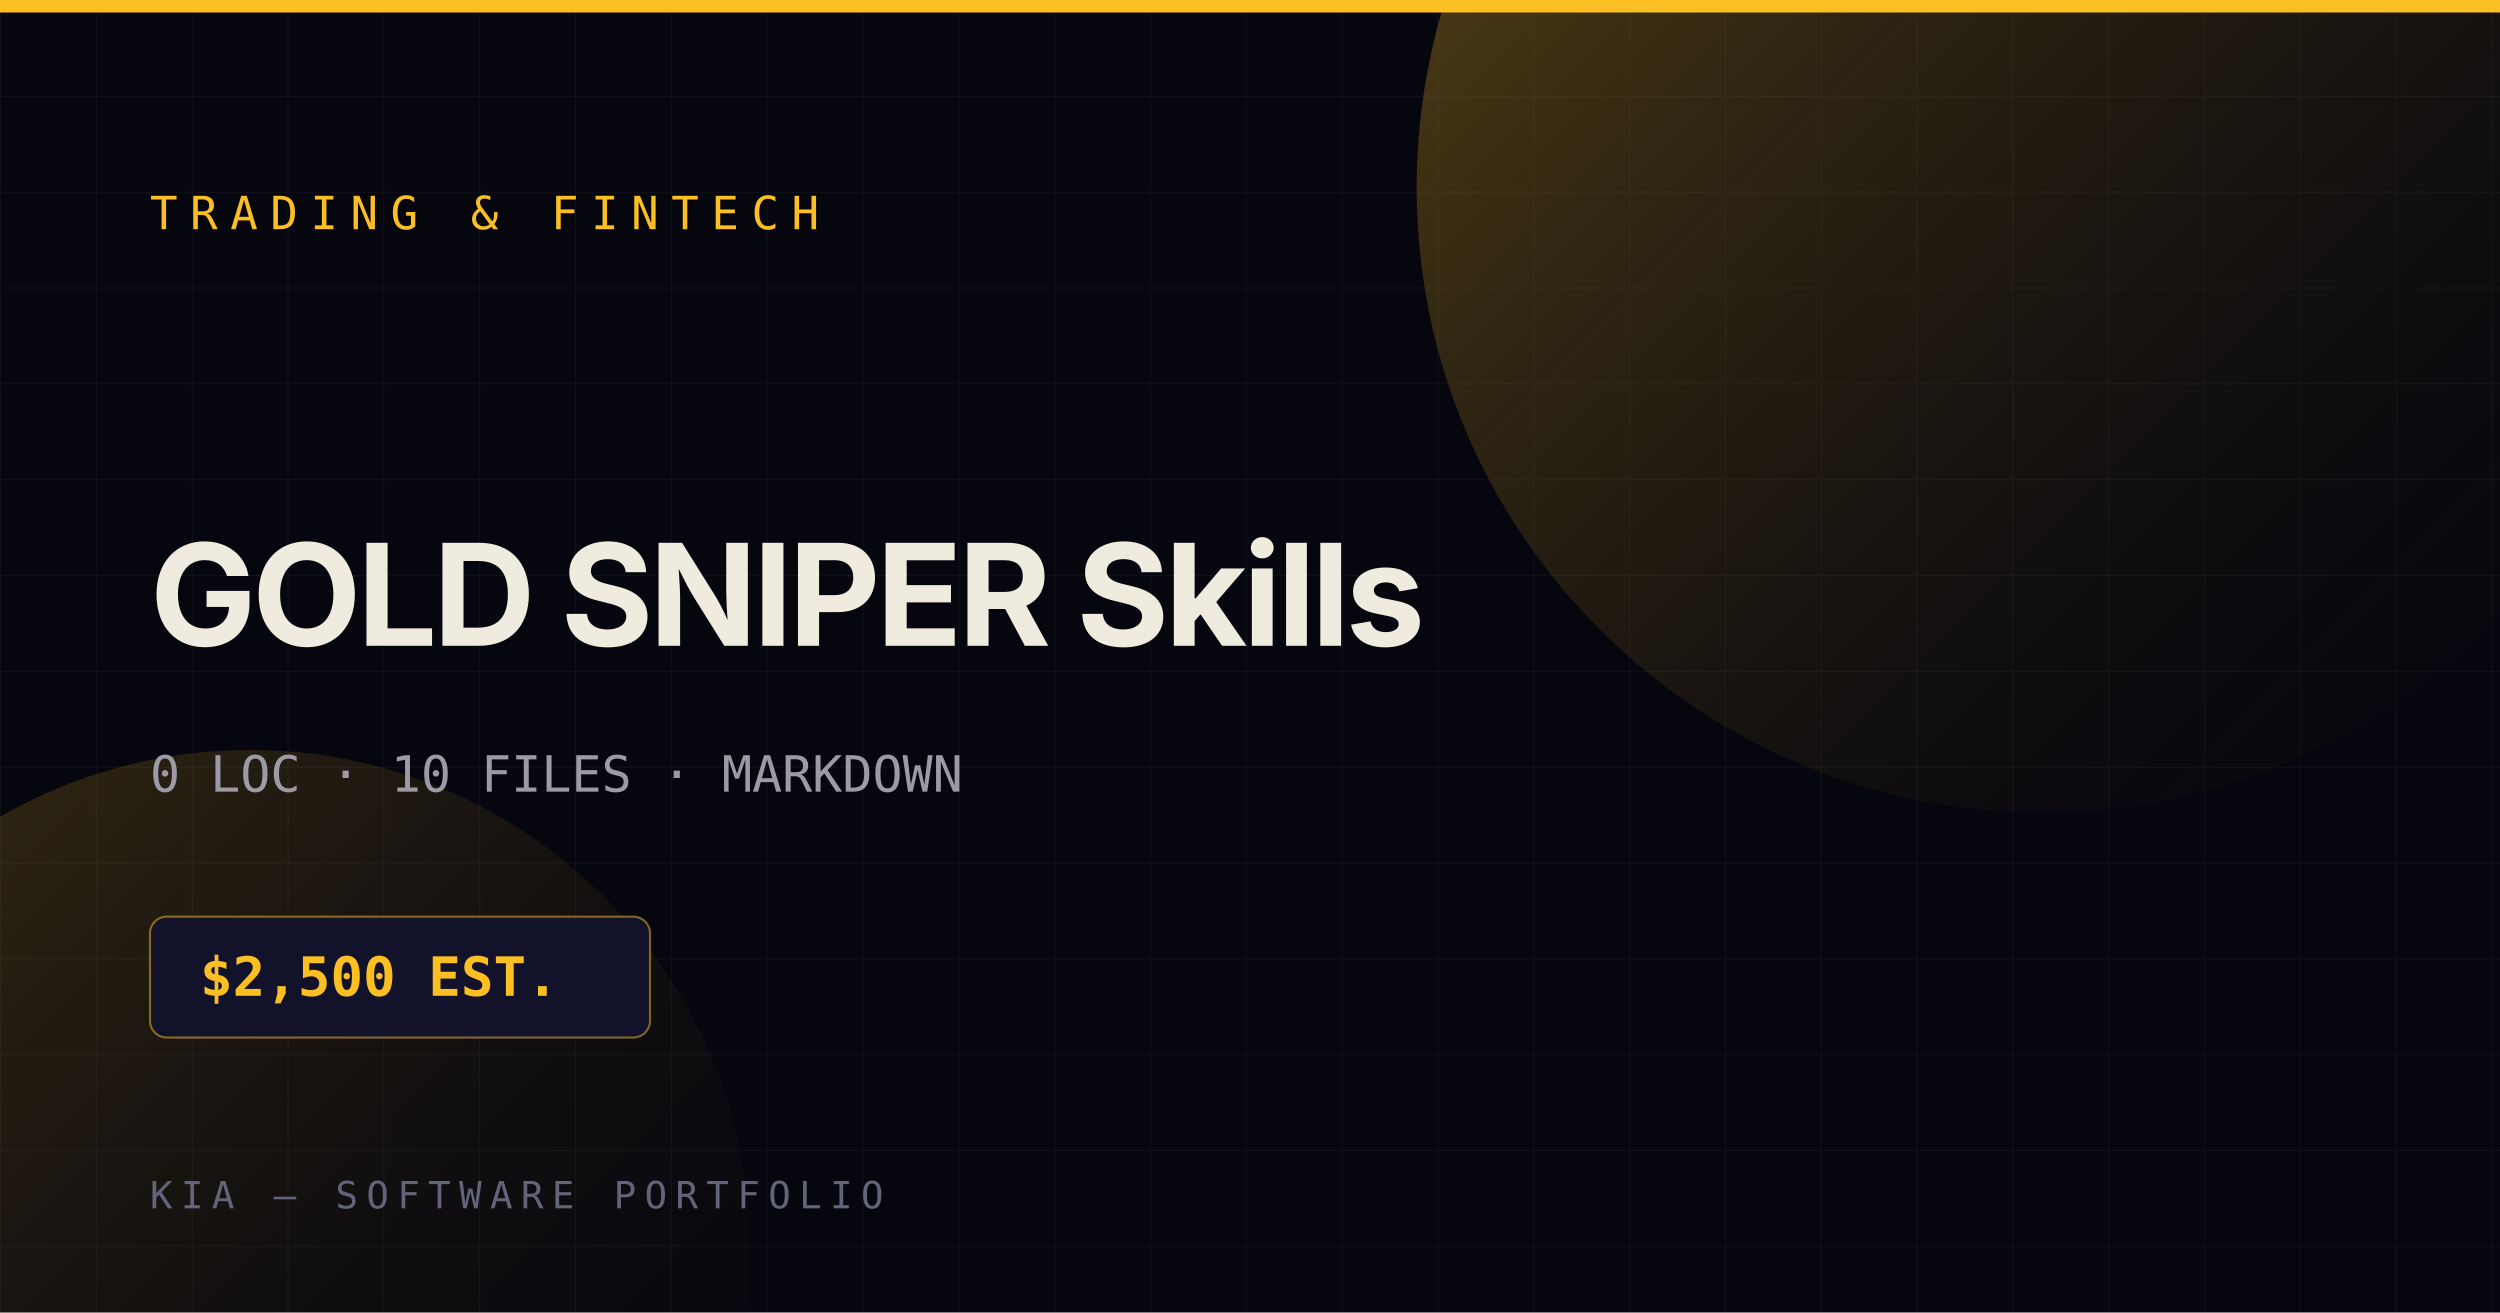
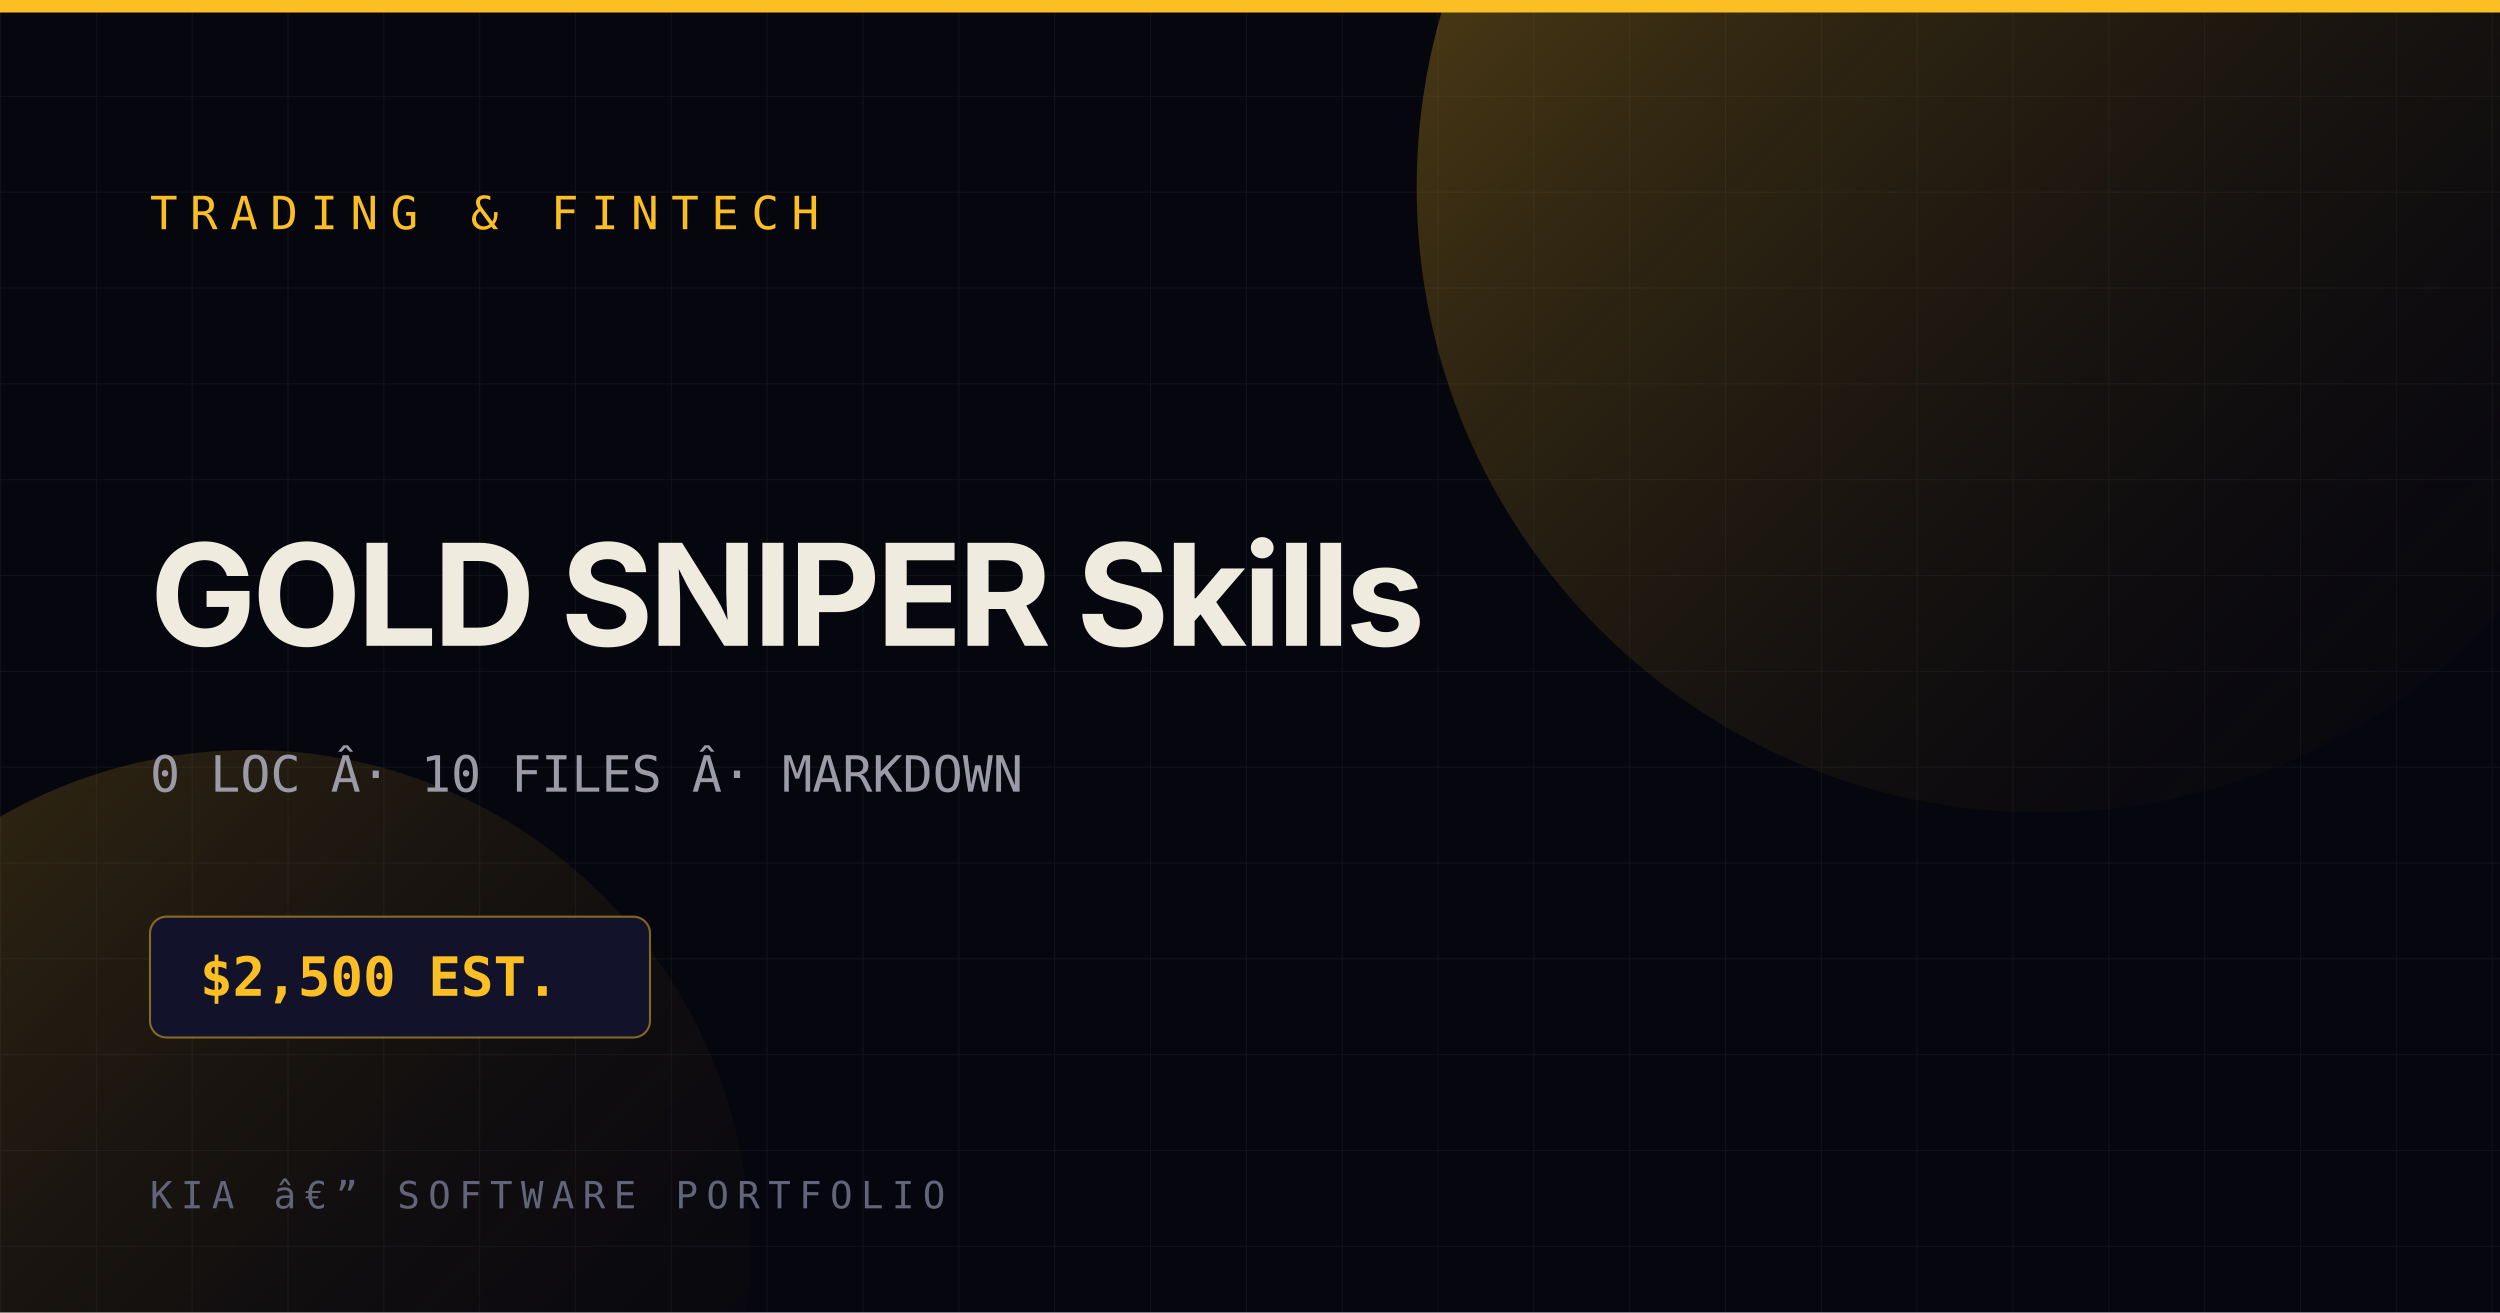
<svg xmlns="http://www.w3.org/2000/svg" width="1200" height="630" viewBox="0 0 1200 630" role="img" aria-label="GOLD SNIPER Skills">
  <defs>
    <linearGradient id="g" x1="0" y1="0" x2="1" y2="1">
      <stop offset="0" stop-color="#fbbf24" stop-opacity=".40" />
      <stop offset="1" stop-color="#06060e" stop-opacity="0" />
    </linearGradient>
    <pattern id="grid" width="46" height="46" patternUnits="userSpaceOnUse">
      <path d="M46 0H0V46" fill="none" stroke="#94a3b8" stroke-opacity=".07" />
    </pattern>
  </defs>
  <rect width="1200" height="630" fill="#06060e" />
  <rect width="1200" height="630" fill="url(#grid)" />
  <circle cx="980" cy="90" r="300" fill="url(#g)" />
  <circle cx="120" cy="600" r="240" fill="url(#g)" opacity=".55" />
  <rect x="0" y="0" width="1200" height="6" fill="#fbbf24" />
  <text x="72" y="110" fill="#fbbf24" font-family="ui-monospace, Menlo, Consolas, monospace" font-size="22" letter-spacing="6">TRADING &amp; FINTECH</text>
  <text x="72" y="310" fill="#f0ebdf" font-family="system-ui, -apple-system, sans-serif" font-weight="700" font-size="68" letter-spacing="-2">GOLD SNIPER Skills</text>
-   <text x="72" y="380" fill="#9d9aa8" font-family="ui-monospace, Menlo, Consolas, monospace" font-size="24">0 LOC · 10 FILES · MARKDOWN</text>
+   <text x="72" y="380" fill="#9d9aa8" font-family="ui-monospace, Menlo, Consolas, monospace" font-size="24">0 LOC Â· 10 FILES Â· MARKDOWN</text>
  <rect x="72" y="440" width="240" height="58" rx="8" fill="#12122a" stroke="#fbbf24" stroke-opacity=".5" />
  <text x="96" y="478" fill="#fbbf24" font-family="ui-monospace, Menlo, Consolas, monospace" font-size="26" font-weight="700">$2,500 EST.</text>
-   <text x="72" y="580" fill="#62647a" font-family="ui-monospace, Menlo, Consolas, monospace" font-size="18" letter-spacing="4">KIA — SOFTWARE PORTFOLIO</text>
+   <text x="72" y="580" fill="#62647a" font-family="ui-monospace, Menlo, Consolas, monospace" font-size="18" letter-spacing="4">KIA â€” SOFTWARE PORTFOLIO</text>
</svg>
